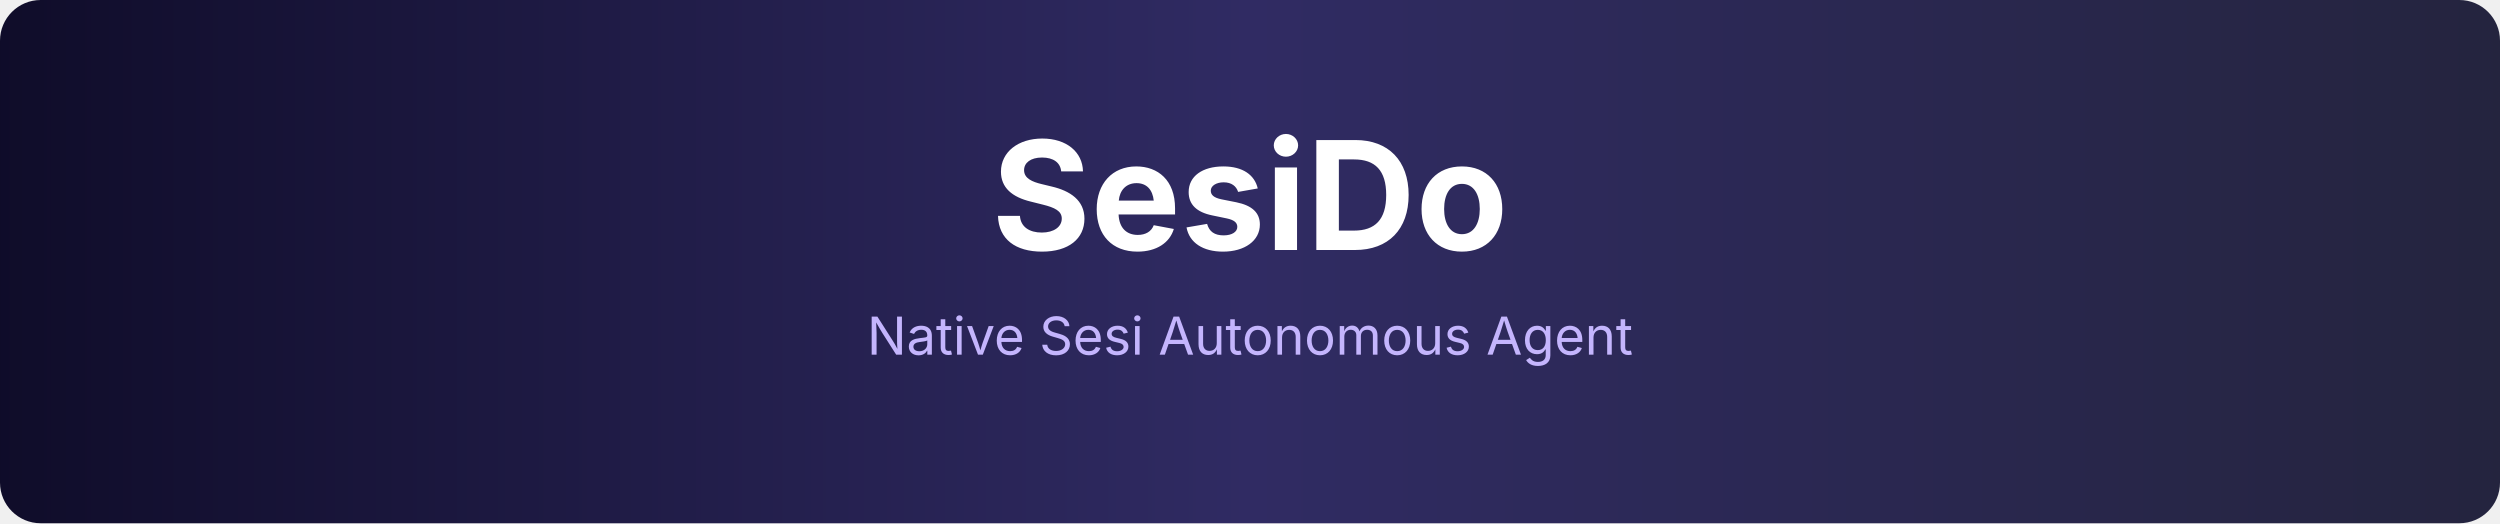
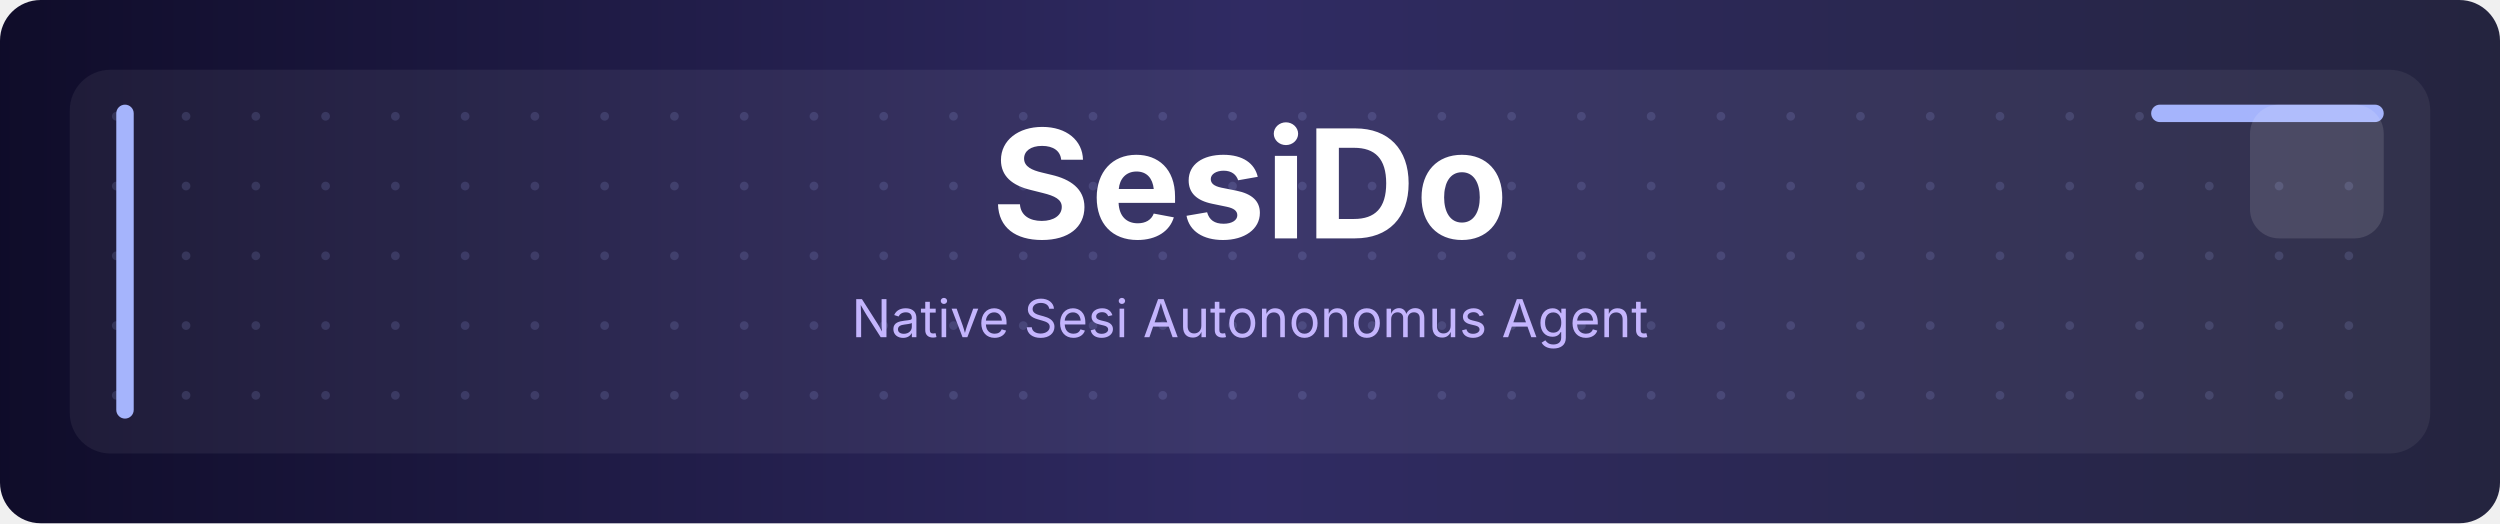
<svg xmlns="http://www.w3.org/2000/svg" width="860" height="180">
  <defs>
    <linearGradient id="bg" y2="0%" x2="100%" y1="0%" x1="0%">
      <stop offset="0%" stop-color="#0f0c29" />
      <stop offset="50%" stop-color="#302b63" />
      <stop offset="100%" stop-color="#24243e" />
    </linearGradient>
  </defs>
  <rect x="0" y="0" width="860" height="180" fill="url(#bg)" ry="14" rx="14" />
-   <text x="430" y="86" font-size="52" fill="#ffffff" font-weight="700" font-family="system-ui, -apple-system, sans-serif" text-anchor="middle">SesiDo</text>
-   <text x="430" y="122" font-size="18" fill="#c4b5fd" font-weight="400" font-family="system-ui, -apple-system, sans-serif" text-anchor="middle">Native Sesi Autonomous Agent</text>
+   <circle cx="40" cy="40" r="1.5" fill="#a5b4fc" opacity="0.15" />
+   <circle cx="40" cy="64" r="1.5" fill="#a5b4fc" opacity="0.15" />
+   <circle cx="40" cy="88" r="1.5" fill="#a5b4fc" opacity="0.15" />
+   <circle cx="40" cy="112" r="1.5" fill="#a5b4fc" opacity="0.15" />
+   <circle cx="40" cy="136" r="1.5" fill="#a5b4fc" opacity="0.15" />
+   <circle cx="64" cy="40" r="1.5" fill="#a5b4fc" opacity="0.15" />
+   <circle cx="64" cy="64" r="1.5" fill="#a5b4fc" opacity="0.15" />
+   <circle cx="64" cy="88" r="1.5" fill="#a5b4fc" opacity="0.15" />
+   <circle cx="64" cy="112" r="1.5" fill="#a5b4fc" opacity="0.15" />
+   <circle cx="64" cy="136" r="1.5" fill="#a5b4fc" opacity="0.15" />
+   <circle cx="88" cy="40" r="1.5" fill="#a5b4fc" opacity="0.15" />
+   <circle cx="88" cy="64" r="1.5" fill="#a5b4fc" opacity="0.15" />
+   <circle cx="88" cy="88" r="1.5" fill="#a5b4fc" opacity="0.15" />
+   <circle cx="88" cy="112" r="1.5" fill="#a5b4fc" opacity="0.15" />
+   <circle cx="88" cy="136" r="1.5" fill="#a5b4fc" opacity="0.15" />
+   <circle cx="112" cy="40" r="1.5" fill="#a5b4fc" opacity="0.15" />
+   <circle cx="112" cy="64" r="1.5" fill="#a5b4fc" opacity="0.15" />
+   <circle cx="112" cy="88" r="1.5" fill="#a5b4fc" opacity="0.15" />
+   <circle cx="112" cy="112" r="1.5" fill="#a5b4fc" opacity="0.15" />
+   <circle cx="112" cy="136" r="1.5" fill="#a5b4fc" opacity="0.15" />
+   <circle cx="136" cy="40" r="1.5" fill="#a5b4fc" opacity="0.15" />
+   <circle cx="136" cy="64" r="1.5" fill="#a5b4fc" opacity="0.15" />
+   <circle cx="136" cy="88" r="1.5" fill="#a5b4fc" opacity="0.15" />
+   <circle cx="136" cy="112" r="1.5" fill="#a5b4fc" opacity="0.15" />
+   <circle cx="136" cy="136" r="1.5" fill="#a5b4fc" opacity="0.15" />
+   <circle cx="160" cy="40" r="1.5" fill="#a5b4fc" opacity="0.15" />
+   <circle cx="160" cy="64" r="1.5" fill="#a5b4fc" opacity="0.15" />
+   <circle cx="160" cy="88" r="1.5" fill="#a5b4fc" opacity="0.15" />
+   <circle cx="160" cy="112" r="1.5" fill="#a5b4fc" opacity="0.15" />
+   <circle cx="160" cy="136" r="1.5" fill="#a5b4fc" opacity="0.15" />
+   <circle cx="184" cy="40" r="1.5" fill="#a5b4fc" opacity="0.15" />
+   <circle cx="184" cy="64" r="1.5" fill="#a5b4fc" opacity="0.15" />
+   <circle cx="184" cy="88" r="1.5" fill="#a5b4fc" opacity="0.15" />
+   <circle cx="184" cy="112" r="1.5" fill="#a5b4fc" opacity="0.15" />
+   <circle cx="184" cy="136" r="1.5" fill="#a5b4fc" opacity="0.15" />
+   <circle cx="208" cy="40" r="1.5" fill="#a5b4fc" opacity="0.15" />
+   <circle cx="208" cy="64" r="1.5" fill="#a5b4fc" opacity="0.15" />
+   <circle cx="208" cy="88" r="1.5" fill="#a5b4fc" opacity="0.15" />
+   <circle cx="208" cy="112" r="1.5" fill="#a5b4fc" opacity="0.15" />
+   <circle cx="208" cy="136" r="1.5" fill="#a5b4fc" opacity="0.15" />
+   <circle cx="232" cy="40" r="1.5" fill="#a5b4fc" opacity="0.15" />
+   <circle cx="232" cy="64" r="1.5" fill="#a5b4fc" opacity="0.15" />
+   <circle cx="232" cy="88" r="1.5" fill="#a5b4fc" opacity="0.15" />
+   <circle cx="232" cy="112" r="1.5" fill="#a5b4fc" opacity="0.15" />
+   <circle cx="232" cy="136" r="1.5" fill="#a5b4fc" opacity="0.15" />
+   <circle cx="256" cy="40" r="1.5" fill="#a5b4fc" opacity="0.15" />
+   <circle cx="256" cy="64" r="1.5" fill="#a5b4fc" opacity="0.15" />
+   <circle cx="256" cy="88" r="1.5" fill="#a5b4fc" opacity="0.15" />
+   <circle cx="256" cy="112" r="1.5" fill="#a5b4fc" opacity="0.15" />
+   <circle cx="256" cy="136" r="1.5" fill="#a5b4fc" opacity="0.15" />
+   <circle cx="280" cy="40" r="1.5" fill="#a5b4fc" opacity="0.15" />
+   <circle cx="280" cy="64" r="1.5" fill="#a5b4fc" opacity="0.15" />
+   <circle cx="280" cy="88" r="1.5" fill="#a5b4fc" opacity="0.15" />
+   <circle cx="280" cy="112" r="1.5" fill="#a5b4fc" opacity="0.15" />
+   <circle cx="280" cy="136" r="1.5" fill="#a5b4fc" opacity="0.15" />
+   <circle cx="304" cy="40" r="1.5" fill="#a5b4fc" opacity="0.15" />
+   <circle cx="304" cy="64" r="1.5" fill="#a5b4fc" opacity="0.15" />
+   <circle cx="304" cy="88" r="1.5" fill="#a5b4fc" opacity="0.15" />
+   <circle cx="304" cy="112" r="1.5" fill="#a5b4fc" opacity="0.15" />
+   <circle cx="304" cy="136" r="1.5" fill="#a5b4fc" opacity="0.15" />
+   <circle cx="328" cy="40" r="1.5" fill="#a5b4fc" opacity="0.15" />
+   <circle cx="328" cy="64" r="1.5" fill="#a5b4fc" opacity="0.15" />
+   <circle cx="328" cy="88" r="1.5" fill="#a5b4fc" opacity="0.15" />
+   <circle cx="328" cy="112" r="1.5" fill="#a5b4fc" opacity="0.15" />
+   <circle cx="328" cy="136" r="1.5" fill="#a5b4fc" opacity="0.15" />
+   <circle cx="352" cy="40" r="1.5" fill="#a5b4fc" opacity="0.15" />
+   <circle cx="352" cy="64" r="1.5" fill="#a5b4fc" opacity="0.15" />
+   <circle cx="352" cy="88" r="1.5" fill="#a5b4fc" opacity="0.15" />
+   <circle cx="352" cy="112" r="1.5" fill="#a5b4fc" opacity="0.15" />
+   <circle cx="352" cy="136" r="1.5" fill="#a5b4fc" opacity="0.15" />
+   <circle cx="376" cy="40" r="1.5" fill="#a5b4fc" opacity="0.15" />
+   <circle cx="376" cy="64" r="1.5" fill="#a5b4fc" opacity="0.15" />
+   <circle cx="376" cy="88" r="1.5" fill="#a5b4fc" opacity="0.15" />
+   <circle cx="376" cy="112" r="1.5" fill="#a5b4fc" opacity="0.15" />
+   <circle cx="376" cy="136" r="1.5" fill="#a5b4fc" opacity="0.15" />
+   <circle cx="400" cy="40" r="1.5" fill="#a5b4fc" opacity="0.15" />
+   <circle cx="400" cy="64" r="1.5" fill="#a5b4fc" opacity="0.15" />
+   <circle cx="400" cy="88" r="1.5" fill="#a5b4fc" opacity="0.15" />
+   <circle cx="400" cy="112" r="1.5" fill="#a5b4fc" opacity="0.15" />
+   <circle cx="400" cy="136" r="1.5" fill="#a5b4fc" opacity="0.15" />
+   <circle cx="424" cy="40" r="1.5" fill="#a5b4fc" opacity="0.15" />
+   <circle cx="424" cy="64" r="1.5" fill="#a5b4fc" opacity="0.15" />
+   <circle cx="424" cy="88" r="1.5" fill="#a5b4fc" opacity="0.15" />
+   <circle cx="424" cy="112" r="1.5" fill="#a5b4fc" opacity="0.15" />
+   <circle cx="424" cy="136" r="1.5" fill="#a5b4fc" opacity="0.15" />
+   <circle cx="448" cy="40" r="1.5" fill="#a5b4fc" opacity="0.15" />
+   <circle cx="448" cy="64" r="1.5" fill="#a5b4fc" opacity="0.15" />
+   <circle cx="448" cy="88" r="1.5" fill="#a5b4fc" opacity="0.15" />
+   <circle cx="448" cy="112" r="1.5" fill="#a5b4fc" opacity="0.15" />
+   <circle cx="448" cy="136" r="1.5" fill="#a5b4fc" opacity="0.15" />
+   <circle cx="472" cy="40" r="1.5" fill="#a5b4fc" opacity="0.15" />
+   <circle cx="472" cy="64" r="1.5" fill="#a5b4fc" opacity="0.15" />
+   <circle cx="472" cy="88" r="1.5" fill="#a5b4fc" opacity="0.15" />
+   <circle cx="472" cy="112" r="1.5" fill="#a5b4fc" opacity="0.15" />
+   <circle cx="472" cy="136" r="1.5" fill="#a5b4fc" opacity="0.15" />
+   <circle cx="496" cy="40" r="1.5" fill="#a5b4fc" opacity="0.15" />
+   <circle cx="496" cy="64" r="1.5" fill="#a5b4fc" opacity="0.15" />
+   <circle cx="496" cy="88" r="1.5" fill="#a5b4fc" opacity="0.15" />
+   <circle cx="496" cy="112" r="1.5" fill="#a5b4fc" opacity="0.15" />
+   <circle cx="496" cy="136" r="1.5" fill="#a5b4fc" opacity="0.15" />
+   <circle cx="520" cy="40" r="1.5" fill="#a5b4fc" opacity="0.15" />
+   <circle cx="520" cy="64" r="1.5" fill="#a5b4fc" opacity="0.15" />
+   <circle cx="520" cy="88" r="1.5" fill="#a5b4fc" opacity="0.15" />
+   <circle cx="520" cy="112" r="1.5" fill="#a5b4fc" opacity="0.15" />
+   <circle cx="520" cy="136" r="1.5" fill="#a5b4fc" opacity="0.15" />
+   <circle cx="544" cy="40" r="1.5" fill="#a5b4fc" opacity="0.15" />
+   <circle cx="544" cy="64" r="1.5" fill="#a5b4fc" opacity="0.15" />
+   <circle cx="544" cy="88" r="1.5" fill="#a5b4fc" opacity="0.15" />
+   <circle cx="544" cy="112" r="1.5" fill="#a5b4fc" opacity="0.15" />
+   <circle cx="544" cy="136" r="1.5" fill="#a5b4fc" opacity="0.15" />
+   <circle cx="568" cy="40" r="1.5" fill="#a5b4fc" opacity="0.15" />
+   <circle cx="568" cy="64" r="1.5" fill="#a5b4fc" opacity="0.15" />
+   <circle cx="568" cy="88" r="1.5" fill="#a5b4fc" opacity="0.15" />
+   <circle cx="568" cy="112" r="1.5" fill="#a5b4fc" opacity="0.15" />
+   <circle cx="568" cy="136" r="1.5" fill="#a5b4fc" opacity="0.15" />
+   <circle cx="592" cy="40" r="1.5" fill="#a5b4fc" opacity="0.15" />
+   <circle cx="592" cy="64" r="1.5" fill="#a5b4fc" opacity="0.15" />
+   <circle cx="592" cy="88" r="1.5" fill="#a5b4fc" opacity="0.15" />
+   <circle cx="592" cy="112" r="1.5" fill="#a5b4fc" opacity="0.15" />
+   <circle cx="592" cy="136" r="1.5" fill="#a5b4fc" opacity="0.15" />
+   <circle cx="616" cy="40" r="1.5" fill="#a5b4fc" opacity="0.15" />
+   <circle cx="616" cy="64" r="1.5" fill="#a5b4fc" opacity="0.15" />
+   <circle cx="616" cy="88" r="1.5" fill="#a5b4fc" opacity="0.15" />
+   <circle cx="616" cy="112" r="1.5" fill="#a5b4fc" opacity="0.15" />
+   <circle cx="616" cy="136" r="1.5" fill="#a5b4fc" opacity="0.15" />
+   <circle cx="640" cy="40" r="1.5" fill="#a5b4fc" opacity="0.15" />
+   <circle cx="640" cy="64" r="1.5" fill="#a5b4fc" opacity="0.15" />
+   <circle cx="640" cy="88" r="1.5" fill="#a5b4fc" opacity="0.15" />
+   <circle cx="640" cy="112" r="1.5" fill="#a5b4fc" opacity="0.15" />
+   <circle cx="640" cy="136" r="1.5" fill="#a5b4fc" opacity="0.15" />
+   <circle cx="664" cy="40" r="1.5" fill="#a5b4fc" opacity="0.15" />
+   <circle cx="664" cy="64" r="1.5" fill="#a5b4fc" opacity="0.15" />
+   <circle cx="664" cy="88" r="1.5" fill="#a5b4fc" opacity="0.15" />
+   <circle cx="664" cy="112" r="1.5" fill="#a5b4fc" opacity="0.15" />
+   <circle cx="664" cy="136" r="1.5" fill="#a5b4fc" opacity="0.15" />
+   <circle cx="688" cy="40" r="1.5" fill="#a5b4fc" opacity="0.15" />
+   <circle cx="688" cy="64" r="1.5" fill="#a5b4fc" opacity="0.15" />
+   <circle cx="688" cy="88" r="1.5" fill="#a5b4fc" opacity="0.15" />
+   <circle cx="688" cy="112" r="1.5" fill="#a5b4fc" opacity="0.15" />
+   <circle cx="688" cy="136" r="1.5" fill="#a5b4fc" opacity="0.15" />
+   <circle cx="712" cy="40" r="1.5" fill="#a5b4fc" opacity="0.15" />
+   <circle cx="712" cy="64" r="1.5" fill="#a5b4fc" opacity="0.15" />
+   <circle cx="712" cy="88" r="1.5" fill="#a5b4fc" opacity="0.15" />
+   <circle cx="712" cy="112" r="1.5" fill="#a5b4fc" opacity="0.15" />
+   <circle cx="712" cy="136" r="1.5" fill="#a5b4fc" opacity="0.15" />
+   <circle cx="736" cy="40" r="1.5" fill="#a5b4fc" opacity="0.15" />
+   <circle cx="736" cy="64" r="1.5" fill="#a5b4fc" opacity="0.15" />
+   <circle cx="736" cy="88" r="1.5" fill="#a5b4fc" opacity="0.15" />
+   <circle cx="736" cy="112" r="1.5" fill="#a5b4fc" opacity="0.15" />
+   <circle cx="736" cy="136" r="1.5" fill="#a5b4fc" opacity="0.15" />
+   <circle cx="760" cy="40" r="1.5" fill="#a5b4fc" opacity="0.15" />
+   <circle cx="760" cy="64" r="1.5" fill="#a5b4fc" opacity="0.15" />
+   <circle cx="760" cy="88" r="1.5" fill="#a5b4fc" opacity="0.15" />
+   <circle cx="760" cy="112" r="1.5" fill="#a5b4fc" opacity="0.15" />
+   <circle cx="760" cy="136" r="1.5" fill="#a5b4fc" opacity="0.15" />
+   <circle cx="784" cy="40" r="1.5" fill="#a5b4fc" opacity="0.15" />
+   <circle cx="784" cy="64" r="1.5" fill="#a5b4fc" opacity="0.15" />
+   <circle cx="784" cy="88" r="1.5" fill="#a5b4fc" opacity="0.15" />
+   <circle cx="784" cy="112" r="1.5" fill="#a5b4fc" opacity="0.15" />
+   <circle cx="784" cy="136" r="1.5" fill="#a5b4fc" opacity="0.15" />
+   <circle cx="808" cy="40" r="1.5" fill="#a5b4fc" opacity="0.15" />
+   <circle cx="808" cy="64" r="1.5" fill="#a5b4fc" opacity="0.15" />
+   <circle cx="808" cy="88" r="1.5" fill="#a5b4fc" opacity="0.15" />
+   <circle cx="808" cy="112" r="1.5" fill="#a5b4fc" opacity="0.15" />
+   <circle cx="808" cy="136" r="1.5" fill="#a5b4fc" opacity="0.15" />
+   <rect x="24" y="24" width="812" height="132" fill="rgba(255,255,255,0.06)" ry="14" rx="14" />
+   <rect x="40" y="36" width="6" height="108" fill="#a5b4fc" ry="3" rx="3" />
+   <rect x="740" y="36" width="80" height="6" fill="#a5b4fc" ry="3" rx="3" />
+   <rect x="774" y="36" width="46" height="46" fill="rgba(255,255,255,0.12)" ry="10" rx="10" />
+   <text x="430" y="82" font-size="52" fill="#ffffff" font-weight="700" font-family="system-ui, -apple-system, sans-serif" text-anchor="middle">SesiDo</text>
+   <text x="430" y="116" font-size="18" fill="#c4b5fd" font-weight="400" font-family="system-ui, -apple-system, sans-serif" text-anchor="middle">Native Sesi Autononomus Agent</text>
</svg>
